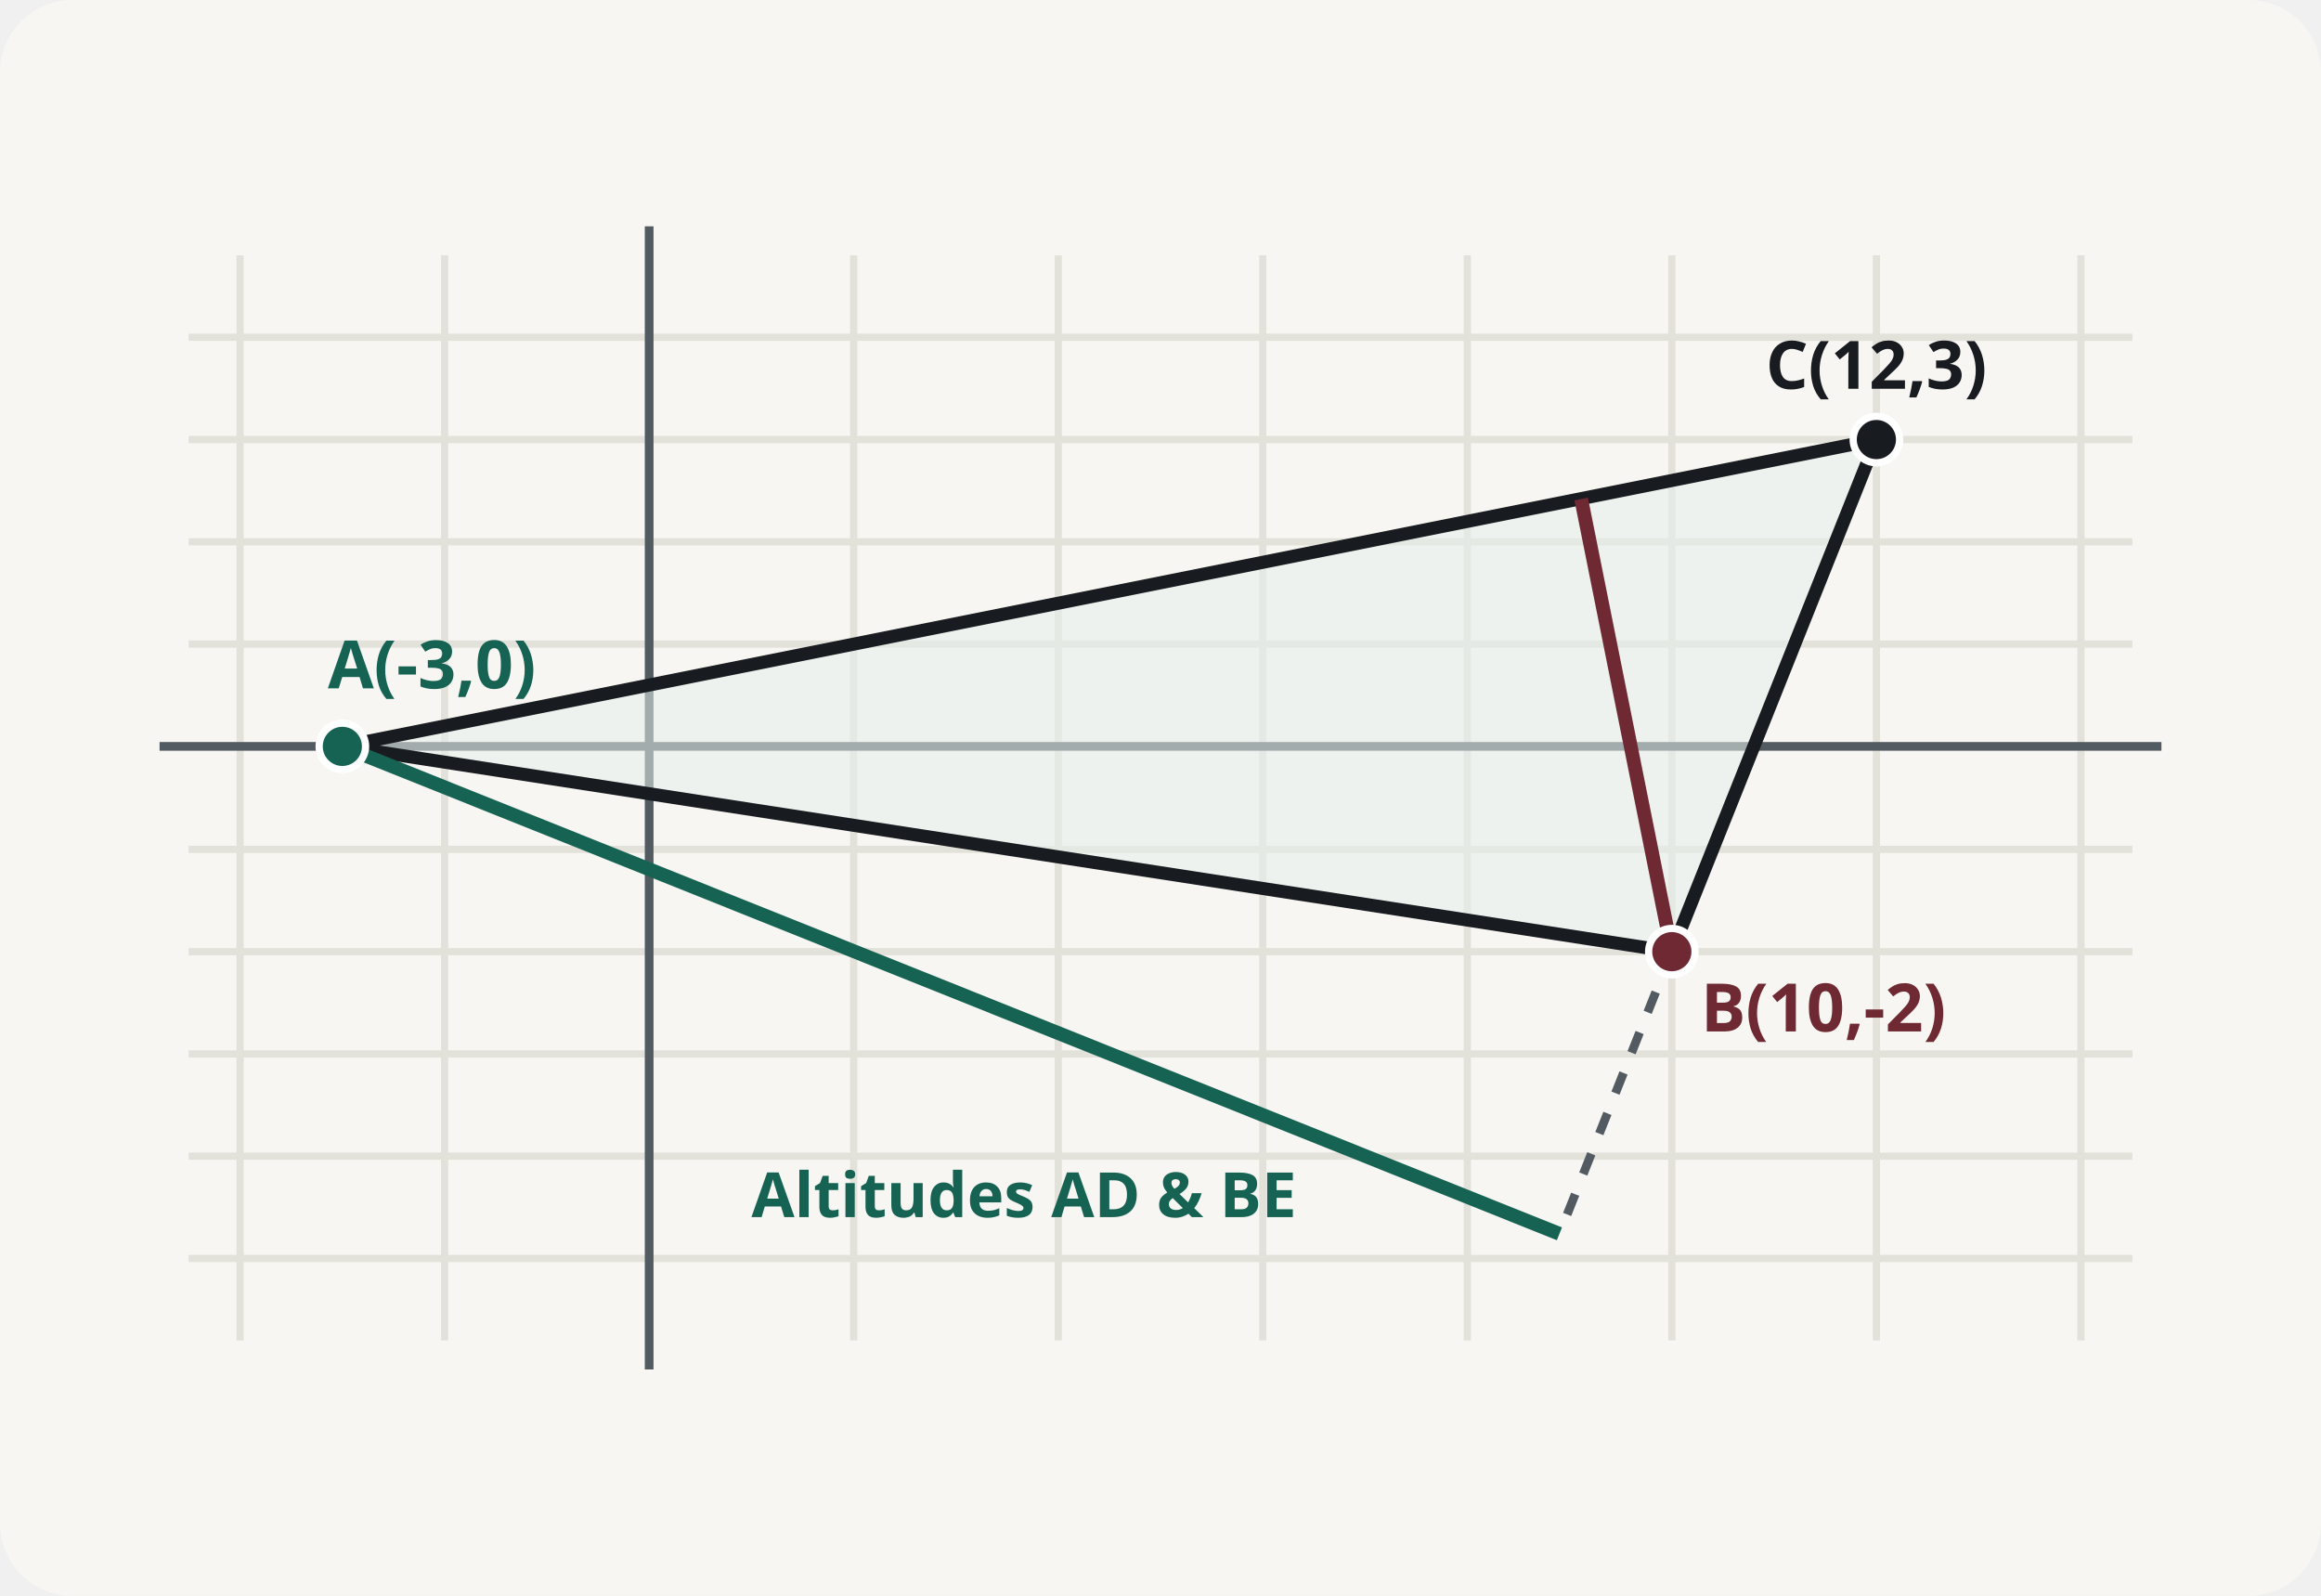
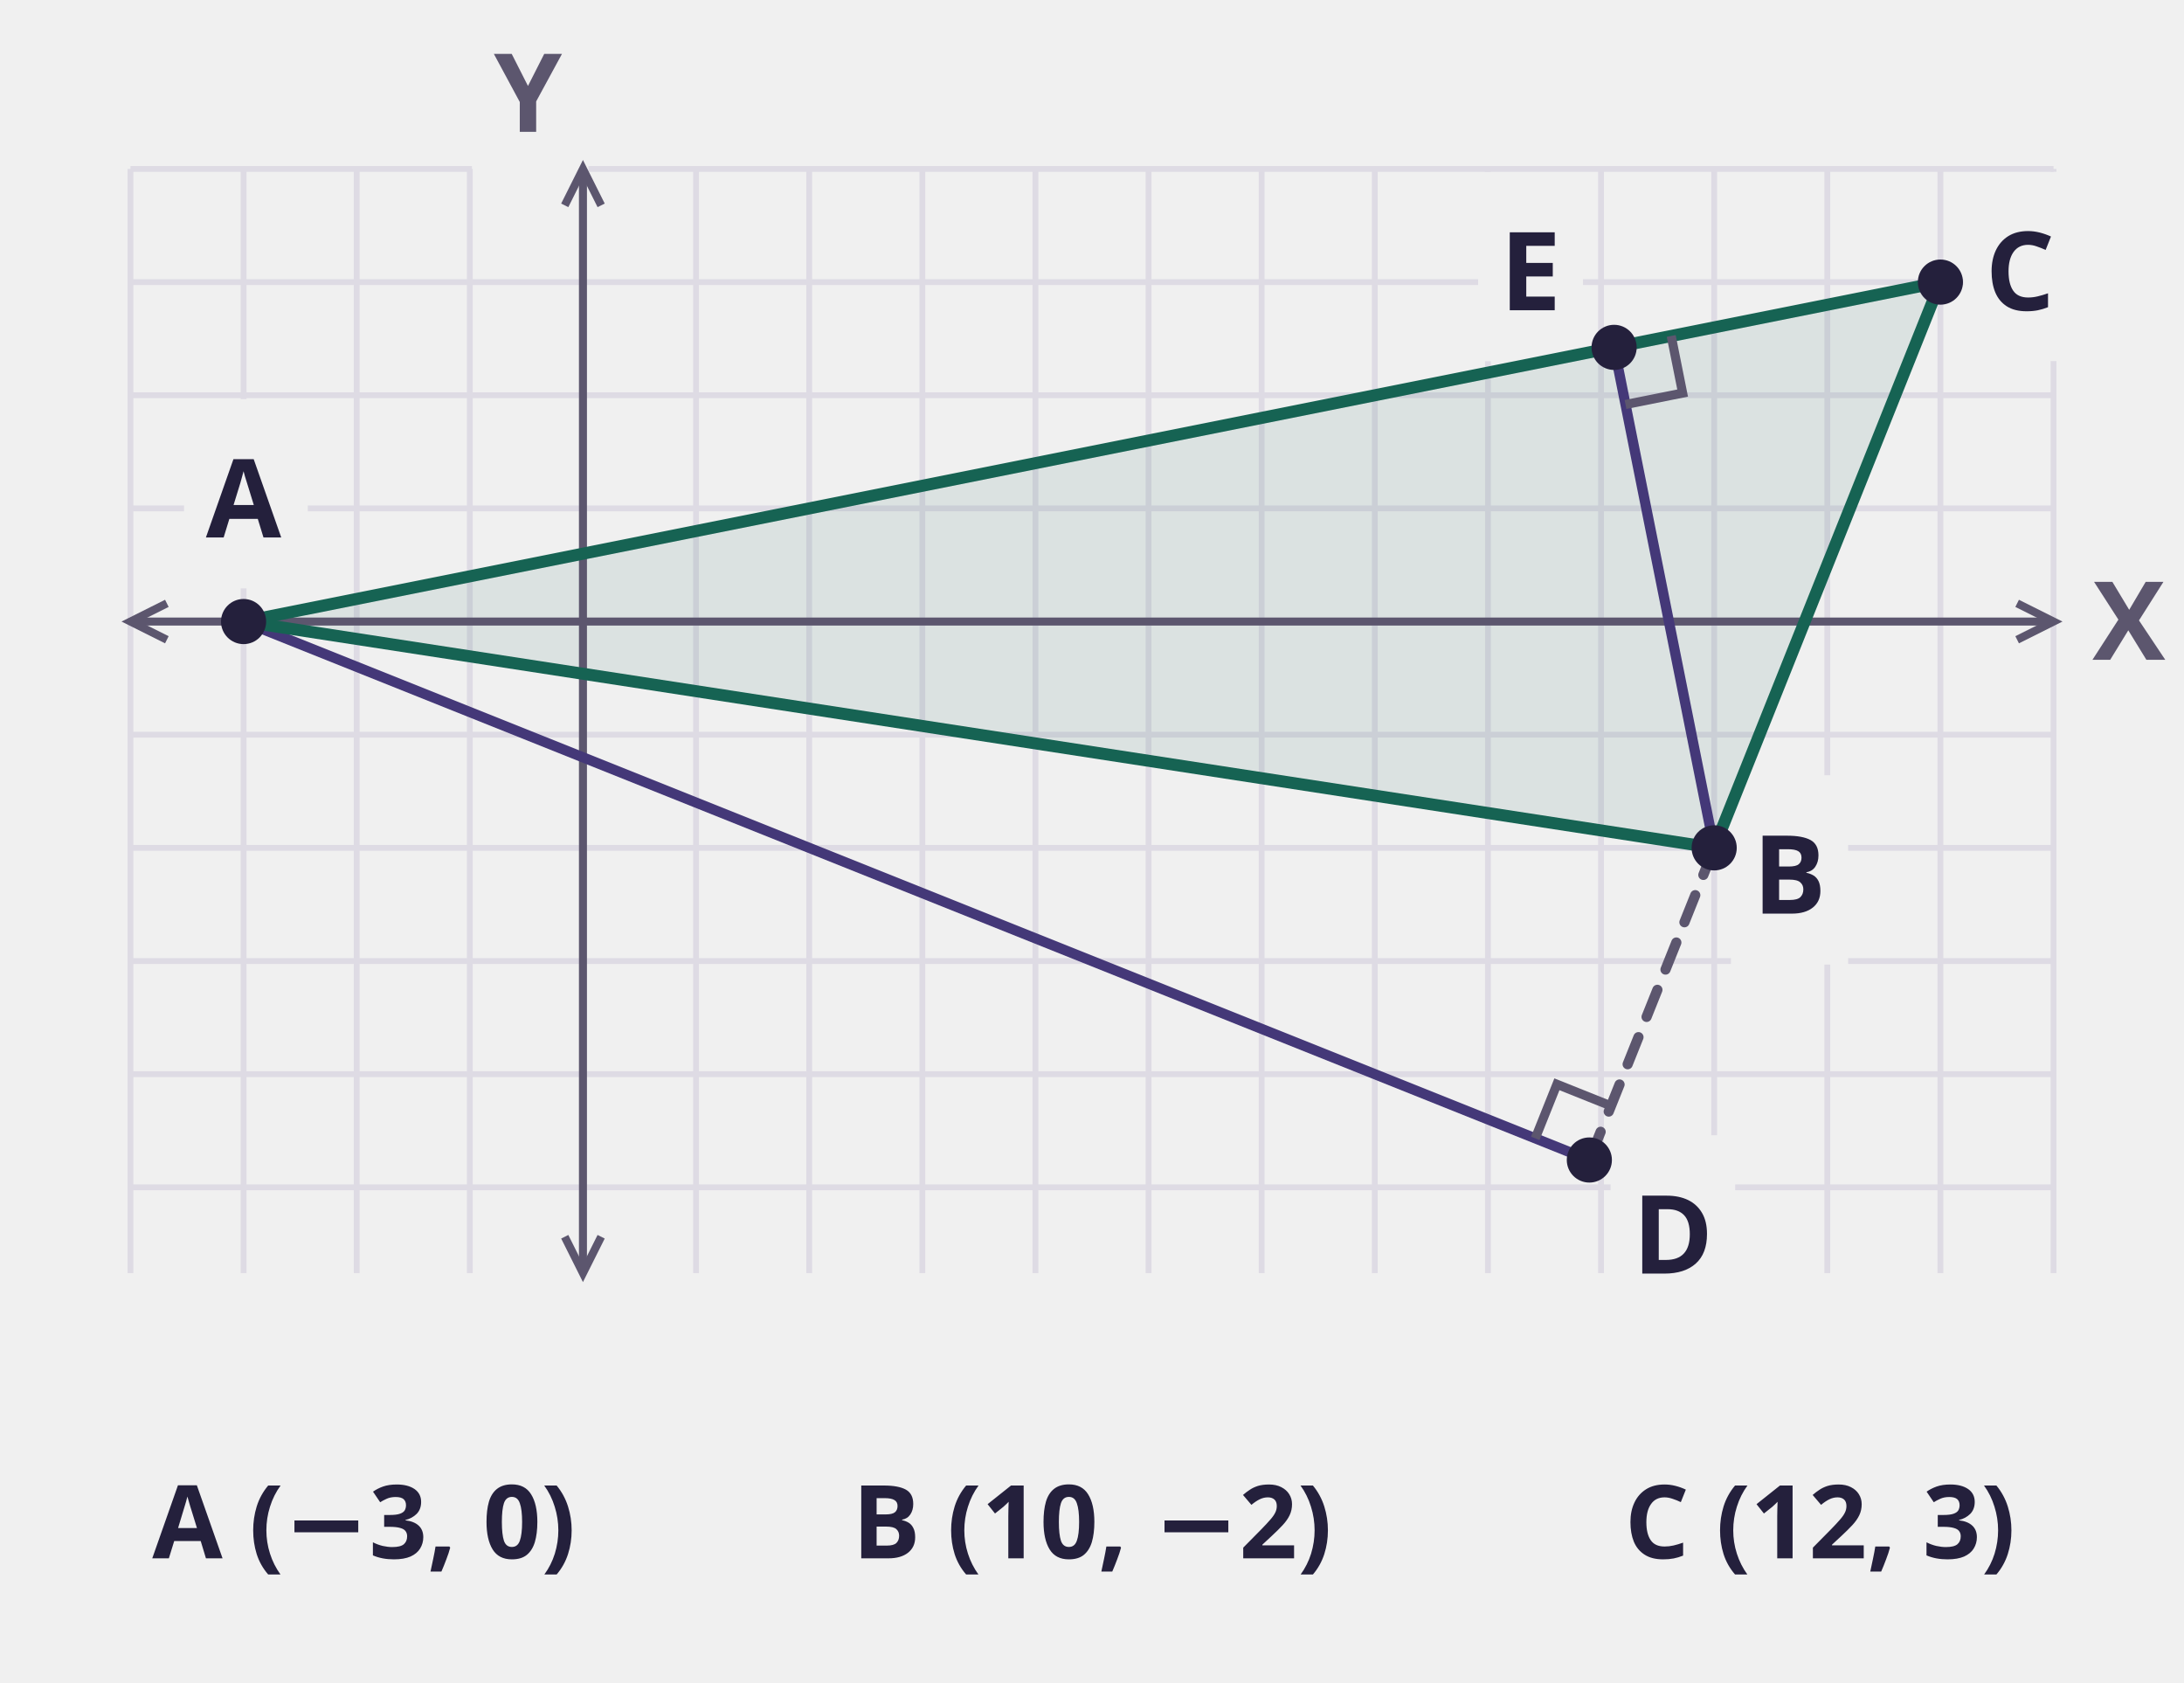
- <svg xmlns="http://www.w3.org/2000/svg" viewBox="0 0 320 220" role="img" aria-labelledby="t desc">
-   <rect width="320" height="220" rx="10" fill="#F7F6F2" />
-   <line x1="33.1" y1="35.2" x2="33.1" y2="184.8" stroke="#E3E2DA" stroke-width="1" />
-   <line x1="61.3" y1="35.2" x2="61.3" y2="184.8" stroke="#E3E2DA" stroke-width="1" />
-   <line x1="89.5" y1="35.2" x2="89.5" y2="184.8" stroke="#E3E2DA" stroke-width="1" />
-   <line x1="117.7" y1="35.2" x2="117.7" y2="184.8" stroke="#E3E2DA" stroke-width="1" />
-   <line x1="145.9" y1="35.2" x2="145.9" y2="184.8" stroke="#E3E2DA" stroke-width="1" />
-   <line x1="174.1" y1="35.2" x2="174.1" y2="184.8" stroke="#E3E2DA" stroke-width="1" />
-   <line x1="202.3" y1="35.2" x2="202.3" y2="184.8" stroke="#E3E2DA" stroke-width="1" />
-   <line x1="230.5" y1="35.2" x2="230.5" y2="184.8" stroke="#E3E2DA" stroke-width="1" />
-   <line x1="258.7" y1="35.2" x2="258.7" y2="184.8" stroke="#E3E2DA" stroke-width="1" />
-   <line x1="286.9" y1="35.2" x2="286.9" y2="184.8" stroke="#E3E2DA" stroke-width="1" />
-   <line x1="26.0" y1="173.5" x2="294.0" y2="173.5" stroke="#E3E2DA" stroke-width="1" />
-   <line x1="26.0" y1="159.4" x2="294.0" y2="159.4" stroke="#E3E2DA" stroke-width="1" />
-   <line x1="26.0" y1="145.3" x2="294.0" y2="145.3" stroke="#E3E2DA" stroke-width="1" />
-   <line x1="26.0" y1="131.2" x2="294.0" y2="131.2" stroke="#E3E2DA" stroke-width="1" />
-   <line x1="26.0" y1="117.1" x2="294.0" y2="117.1" stroke="#E3E2DA" stroke-width="1" />
-   <line x1="26.0" y1="102.9" x2="294.0" y2="102.9" stroke="#E3E2DA" stroke-width="1" />
-   <line x1="26.0" y1="88.8" x2="294.0" y2="88.8" stroke="#E3E2DA" stroke-width="1" />
-   <line x1="26.0" y1="74.7" x2="294.0" y2="74.7" stroke="#E3E2DA" stroke-width="1" />
-   <line x1="26.0" y1="60.6" x2="294.0" y2="60.6" stroke="#E3E2DA" stroke-width="1" />
-   <line x1="26.0" y1="46.5" x2="294.0" y2="46.5" stroke="#E3E2DA" stroke-width="1" />
-   <line x1="89.5" y1="31.2" x2="89.5" y2="188.8" stroke="#525B62" stroke-width="1.2" />
-   <line x1="22.0" y1="102.9" x2="298.0" y2="102.9" stroke="#525B62" stroke-width="1.2" />
-   <polygon points="47.2,102.9 230.5,131.2 258.7,60.6" fill="#E6EFEA" fill-opacity="0.55" stroke="#181B20" stroke-width="1.8" />
-   <line x1="230.5" y1="131.2" x2="215.0" y2="170.1" stroke="#525B62" stroke-width="1.2" stroke-dasharray="3,3" />
-   <line x1="47.2" y1="102.9" x2="215.0" y2="170.1" stroke="#166353" stroke-width="1.9" />
-   <line x1="230.5" y1="131.2" x2="218.0" y2="68.8" stroke="#6E2933" stroke-width="1.9" />
-   <circle cx="47.2" cy="102.9" r="3.2" fill="#166353" stroke="#FFFFFF" stroke-width="1" />
-   <text x="45.2" y="94.9" font-family="system-ui,sans-serif" font-size="9.2" font-weight="700" text-anchor="start" fill="#166353">A(-3,0)</text>
-   <circle cx="230.5" cy="131.2" r="3.2" fill="#6E2933" stroke="#FFFFFF" stroke-width="1" />
-   <text x="234.5" y="142.2" font-family="system-ui,sans-serif" font-size="9.2" font-weight="700" text-anchor="start" fill="#6E2933">B(10,-2)</text>
-   <circle cx="258.7" cy="60.6" r="3.2" fill="#181B20" stroke="#FFFFFF" stroke-width="1" />
-   <text x="258.7" y="53.6" font-family="system-ui,sans-serif" font-size="9.2" font-weight="700" text-anchor="middle" fill="#181B20">C(12,3)</text>
-   <text x="103.6" y="167.8" font-family="system-ui,sans-serif" font-size="8.6" font-weight="700" fill="#166353">Altitudes AD &amp; BE</text>
+ <svg xmlns="http://www.w3.org/2000/svg" role="img" font-family="system-ui, sans-serif" font-weight="550" aria-labelledby="t desc" viewBox="0 0 300 231">
+   <g aria-hidden="true" stroke="#dedbe4" stroke-width=".8">
+     <line x1="17.92" y1="23.2" x2="17.92" y2="174.837" />
+     <line x1="33.459" y1="23.2" x2="33.459" y2="54.805" />
+     <line x1="33.459" y1="80.805" x2="33.459" y2="174.837" />
+     <line x1="48.998" y1="23.2" x2="48.998" y2="174.837" />
+     <line x1="64.536" y1="23.2" x2="64.536" y2="174.837" />
+     <line x1="95.614" y1="23.2" x2="95.614" y2="174.837" />
+     <line x1="111.153" y1="23.2" x2="111.153" y2="174.837" />
+     <line x1="126.692" y1="23.2" x2="126.692" y2="174.837" />
+     <line x1="142.231" y1="23.2" x2="142.231" y2="174.837" />
+     <line x1="157.769" y1="23.2" x2="157.769" y2="174.837" />
+     <line x1="173.308" y1="23.2" x2="173.308" y2="174.837" />
+     <line x1="188.847" y1="23.2" x2="188.847" y2="174.837" />
+     <line x1="204.386" y1="23.2" x2="204.386" y2="23.604" />
+     <line x1="204.386" y1="49.604" x2="204.386" y2="174.837" />
+     <line x1="219.925" y1="23.2" x2="219.925" y2="174.837" />
+     <line x1="235.464" y1="23.2" x2="235.464" y2="155.899" />
+     <line x1="251.002" y1="23.2" x2="251.002" y2="106.463" />
+     <line x1="251.002" y1="132.463" x2="251.002" y2="174.837" />
+     <line x1="266.541" y1="23.2" x2="266.541" y2="174.837" />
+     <line x1="282.08" y1="23.2" x2="282.08" y2="23.591" />
+     <line x1="282.08" y1="49.591" x2="282.08" y2="174.837" />
+     <line x1="17.92" y1="163.049" x2="221.238" y2="163.049" />
+     <line x1="238.347" y1="163.049" x2="282.08" y2="163.049" />
+     <line x1="17.92" y1="147.511" x2="282.08" y2="147.511" />
+     <line x1="17.92" y1="131.972" x2="237.767" y2="131.972" />
+     <line x1="253.86" y1="131.972" x2="282.08" y2="131.972" />
+     <line x1="17.92" y1="116.433" x2="237.767" y2="116.433" />
+     <line x1="253.86" y1="116.433" x2="282.08" y2="116.433" />
+     <line x1="17.92" y1="100.894" x2="282.08" y2="100.894" />
+     <line x1="17.92" y1="69.816" x2="25.279" y2="69.816" />
+     <line x1="42.279" y1="69.816" x2="282.08" y2="69.816" />
+     <line x1="17.92" y1="54.278" x2="282.08" y2="54.278" />
+     <line x1="17.92" y1="38.739" x2="203.04" y2="38.739" />
+     <line x1="217.446" y1="38.739" x2="269.69" y2="38.739" />
+     <line x1="17.92" y1="23.2" x2="64.828" y2="23.2" />
+     <line x1="80.828" y1="23.2" x2="282.08" y2="23.2" />
+   </g>
+   <polygon points="33.459,85.355 235.464,116.433 266.541,38.739" fill="#166353" fill-opacity="0.09" data-dg-region="ABC" />
+   <line x1="17.92" y1="85.355" x2="282.08" y2="85.355" stroke="#5c566e" stroke-width="1.1" data-dg-obstacle="X-axis" />
+   <polyline points="277.08,87.855 282.08,85.355 277.08,82.855" fill="none" stroke="#5c566e" stroke-width="1.1" data-dg-obstacle="X-arrow" />
+   <polyline points="22.92,82.855 17.92,85.355 22.92,87.855" fill="none" stroke="#5c566e" stroke-width="1.1" data-dg-obstacle="X′-arrow" />
+   <line x1="80.075" y1="174.837" x2="80.075" y2="23.2" stroke="#5c566e" stroke-width="1.1" data-dg-obstacle="Y-axis" />
+   <polyline points="82.575,28.2 80.075,23.2 77.575,28.2" fill="none" stroke="#5c566e" stroke-width="1.1" data-dg-obstacle="Y-arrow" />
+   <polyline points="77.575,169.837 80.075,174.837 82.575,169.837" fill="none" stroke="#5c566e" stroke-width="1.1" data-dg-obstacle="Y′-arrow" />
+   <line x1="235.464" y1="116.433" x2="218.317" y2="159.299" stroke="#5c566e" stroke-width="1.4" stroke-linecap="round" data-dg-obstacle="BD" data-dg-edge="BD" stroke-dasharray="4 3" />
+   <line x1="33.459" y1="85.355" x2="218.317" y2="159.299" stroke="#443878" stroke-width="1.4" stroke-linecap="round" data-dg-obstacle="AD" data-dg-edge="AD" />
+   <line x1="235.464" y1="116.433" x2="221.718" y2="47.704" stroke="#443878" stroke-width="1.4" stroke-linecap="round" data-dg-obstacle="BE" data-dg-edge="BE" />
+   <line x1="33.459" y1="85.355" x2="235.464" y2="116.433" stroke="#166353" stroke-width="1.65" stroke-linecap="round" data-dg-obstacle="AB" data-dg-edge="AB" />
+   <line x1="235.464" y1="116.433" x2="266.541" y2="38.739" stroke="#166353" stroke-width="1.65" stroke-linecap="round" data-dg-obstacle="BC" data-dg-edge="BC" />
+   <line x1="266.541" y1="38.739" x2="33.459" y2="85.355" stroke="#166353" stroke-width="1.65" stroke-linecap="round" data-dg-obstacle="CA" data-dg-edge="CA" />
+   <polyline points="210.889,156.328 213.861,148.9 221.288,151.871" fill="none" stroke="#5c566e" stroke-width="1.25" data-dg-obstacle="right-angle" />
+   <polyline points="223.287,55.548 231.131,53.979 229.562,46.135" fill="none" stroke="#5c566e" stroke-width="1.25" data-dg-obstacle="right-angle-2" />
+   <circle cx="33.459" cy="85.355" r="3.1" fill="#24203c" data-dg-obstacle="point-A" data-dg-fill="" data-dg-point="A" />
+   <circle cx="235.464" cy="116.433" r="3.1" fill="#24203c" data-dg-obstacle="point-B" data-dg-fill="" data-dg-point="B" />
+   <circle cx="266.541" cy="38.739" r="3.1" fill="#24203c" data-dg-obstacle="point-C" data-dg-fill="" data-dg-point="C" />
+   <circle cx="218.317" cy="159.299" r="3.1" fill="#24203c" data-dg-obstacle="point-D" data-dg-fill="" data-dg-point="D" />
+   <circle cx="221.718" cy="47.704" r="3.1" fill="#24203c" data-dg-obstacle="point-E" data-dg-fill="" data-dg-point="E" />
+   <text text-anchor="middle" dy=".35em" fill="#5c566e" data-dg-label="X" data-dg-font="vertex" x="292.43" y="85.355" font-size="15">X</text>
+   <text text-anchor="middle" dy=".35em" fill="#5c566e" data-dg-label="Y" data-dg-font="vertex" x="72.515" y="12.85" font-size="15">Y</text>
+   <text text-anchor="middle" dy=".35em" fill="#24203c" data-dg-label="A" data-dg-font="vertex" x="33.459" y="68.555" font-size="15">A</text>
+   <text text-anchor="middle" dy=".35em" fill="#24203c" data-dg-label="B" data-dg-font="vertex" x="245.814" y="120.213" font-size="15">B</text>
+   <text text-anchor="middle" dy=".35em" fill="#24203c" data-dg-label="C" data-dg-font="vertex" x="277.471" y="37.341" font-size="15">C</text>
+   <text text-anchor="middle" dy=".35em" fill="#24203c" data-dg-label="D" data-dg-font="vertex" x="229.792" y="169.649" font-size="15">D</text>
+   <text text-anchor="middle" dy=".35em" fill="#24203c" data-dg-label="E" data-dg-font="vertex" x="210.243" y="37.354" font-size="15">E</text>
+   <text x="50" y="214" text-anchor="middle" font-size="14" fill="#24203c">A (−3, 0)</text>
+   <text x="150" y="214" text-anchor="middle" font-size="14" fill="#24203c">B (10, −2)</text>
+   <text x="250" y="214" text-anchor="middle" font-size="14" fill="#24203c">C (12, 3)</text>
</svg>
